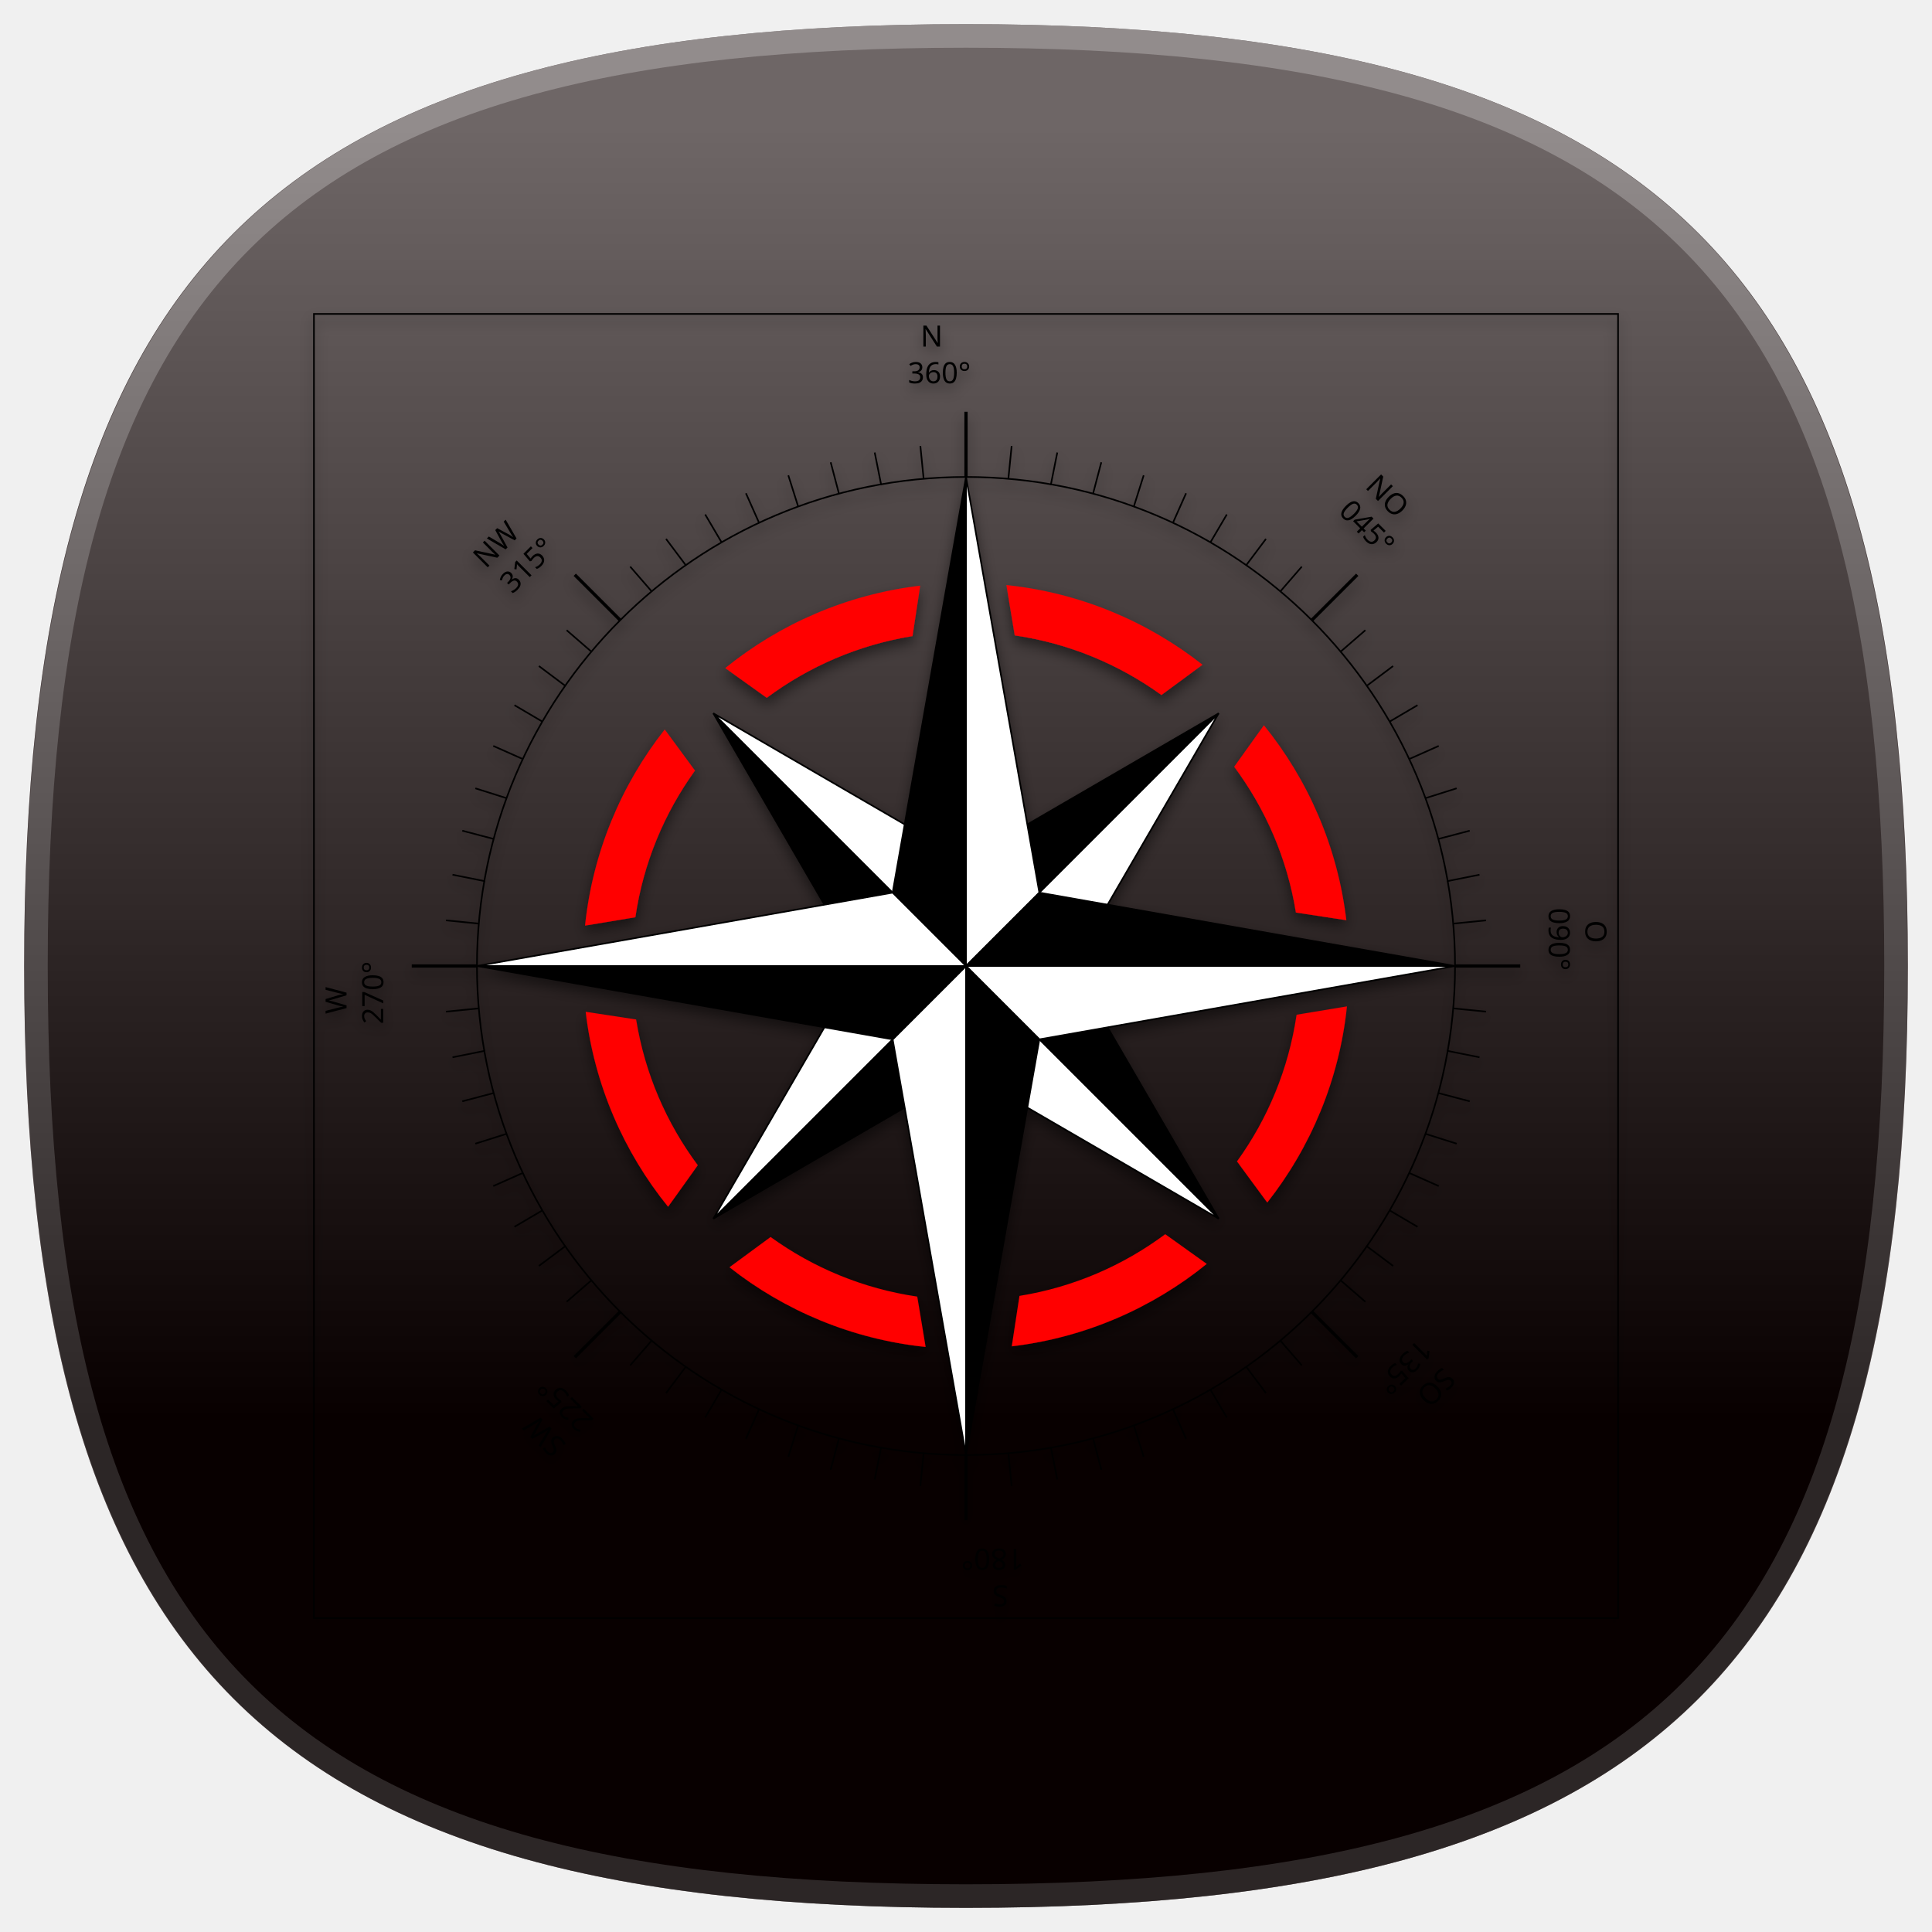
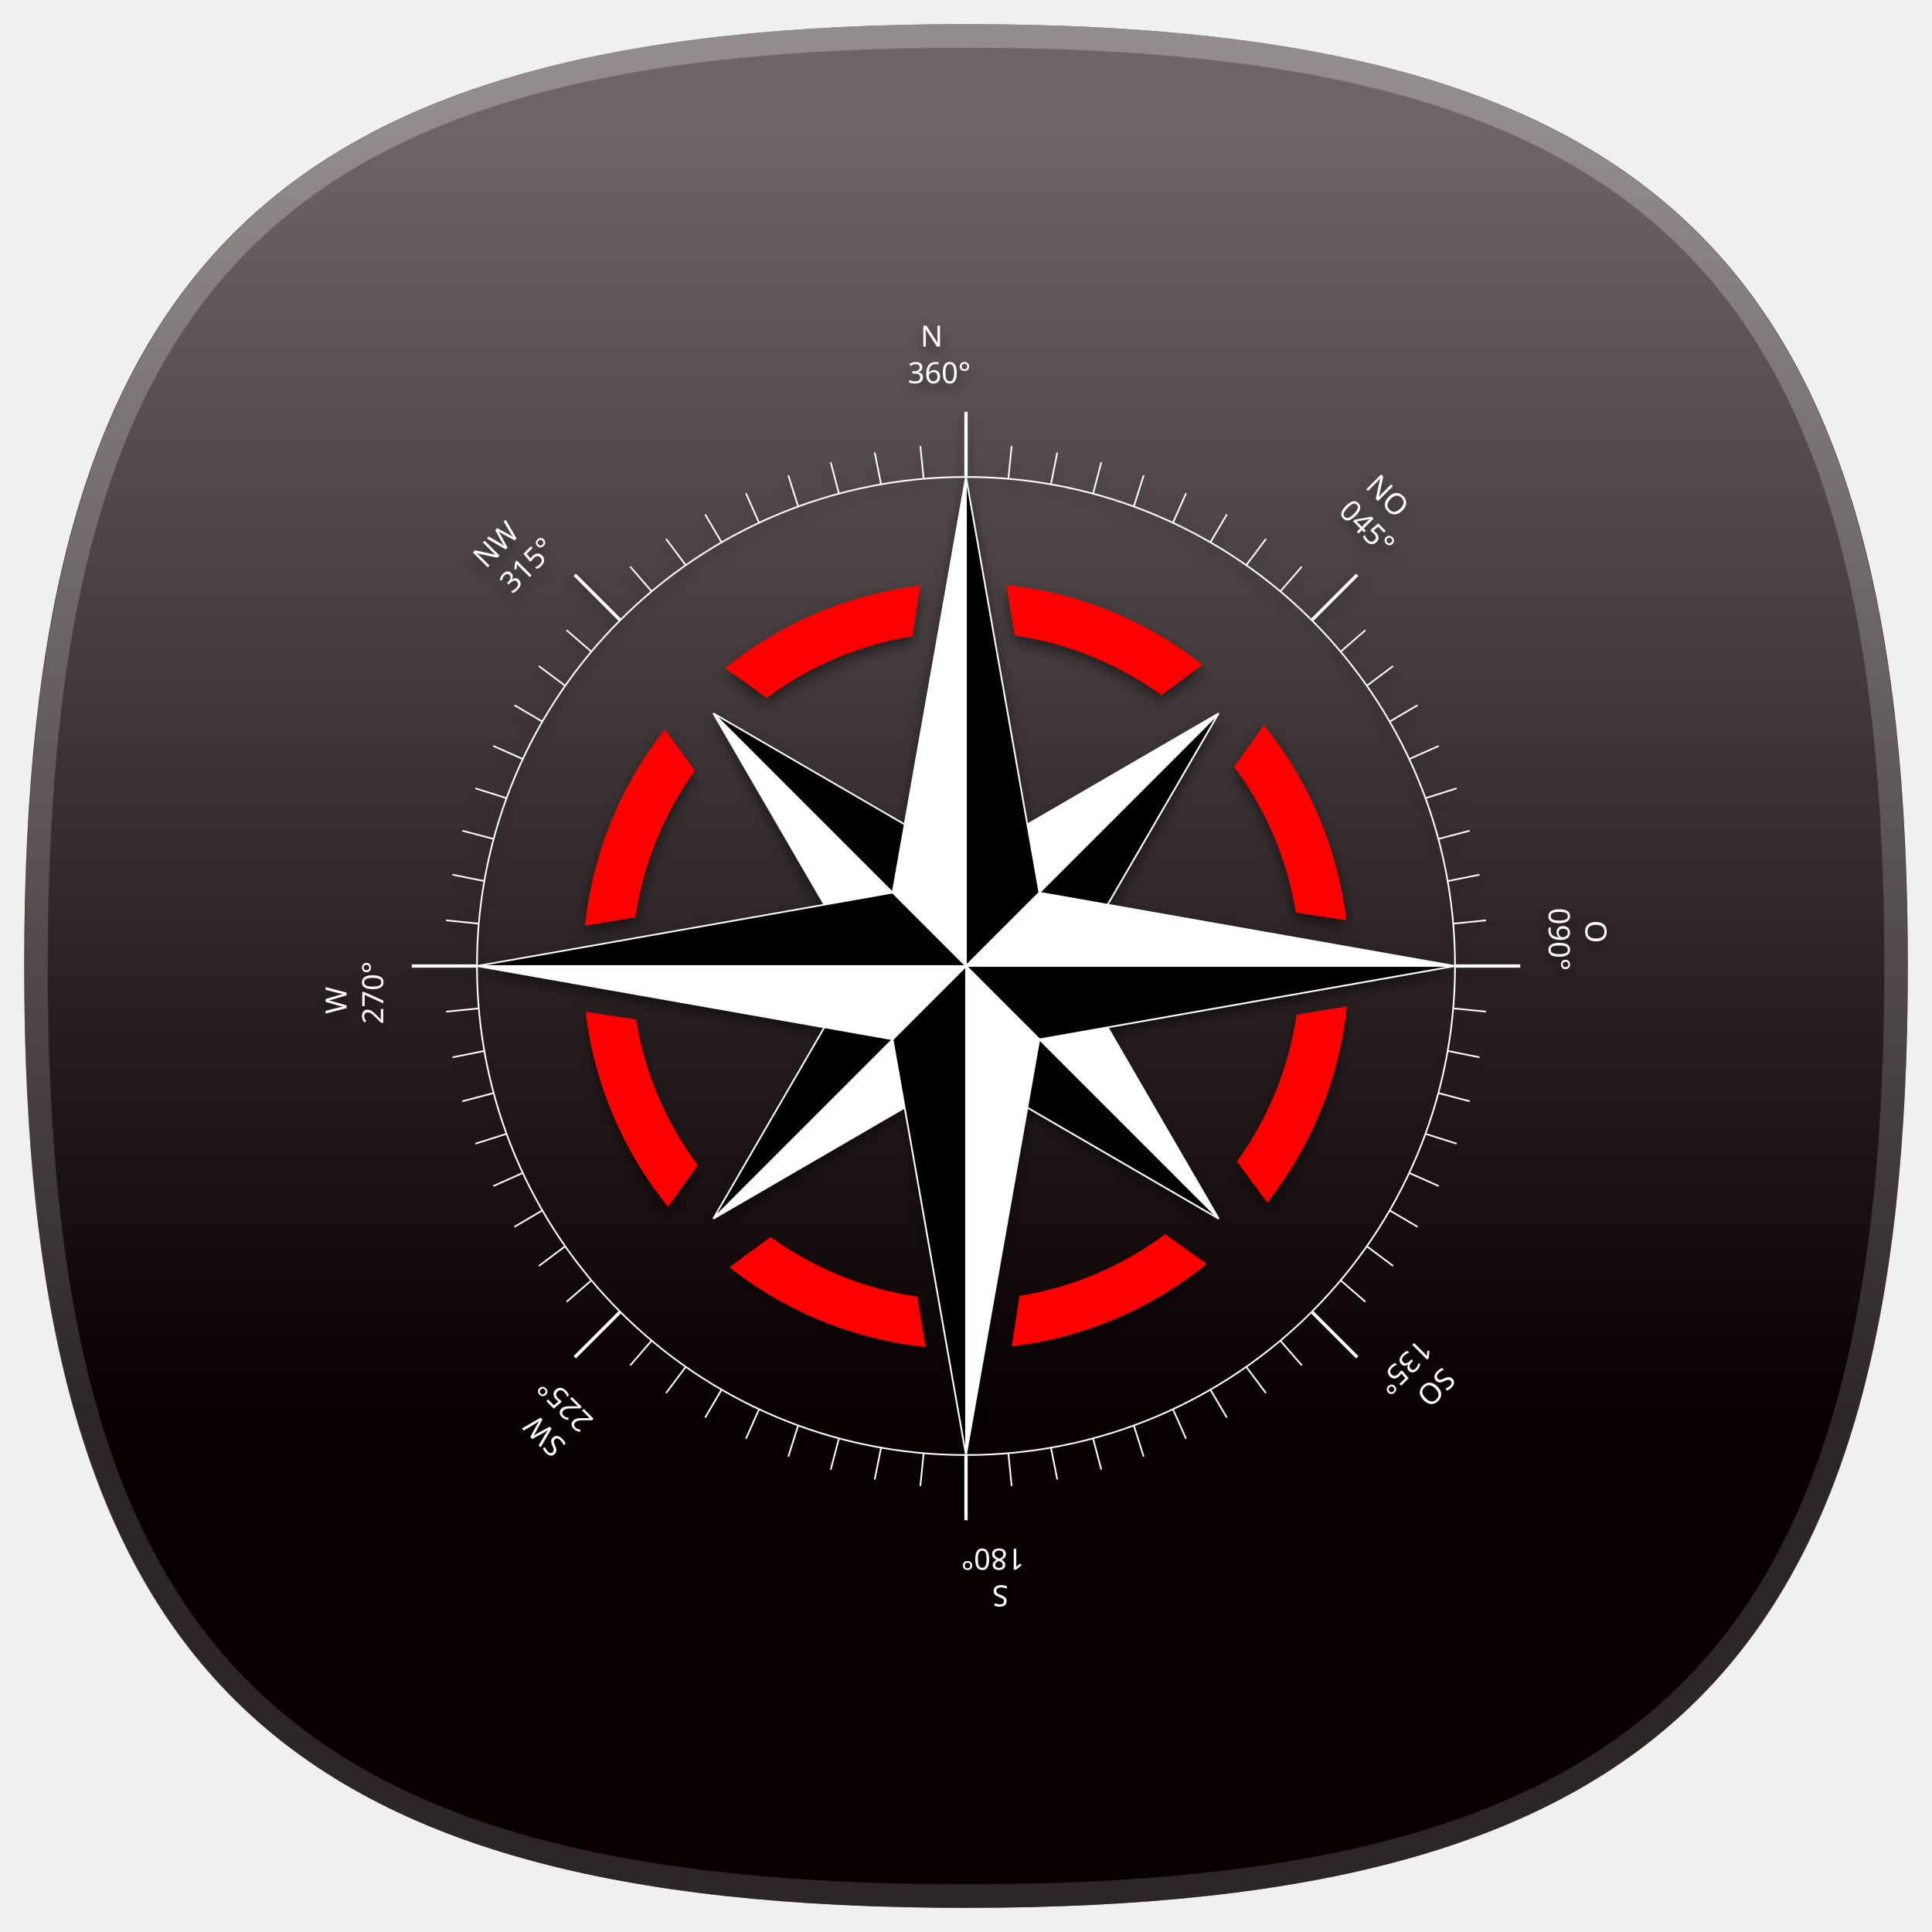
<svg xmlns="http://www.w3.org/2000/svg" version="1.1" height="80" width="80">
  <defs>
    <linearGradient id="hicg_overlay_grad" gradientUnits="userSpaceOnUse" x1="39.999" y1="5.182" x2="39.999" y2="58.802">
      <stop offset="0" style="stop-color:#FFFFFF" />
      <stop offset="1" style="stop-color:#000000" />
    </linearGradient>
    <filter id="hicg_drop_shadow">
      <feOffset in="SourceAlpha" dx="0" dy="4" />
      <feGaussianBlur stdDeviation="4" />
      <feColorMatrix type="matrix" values="1 0 0 0 0  0 1 0 0 0  0 0 1 0 0  0 0 0 0.5 0" result="shadow" />
      <feBlend in="SourceGraphic" in2="shadow" mode="normal" />
    </filter>
  </defs>
  <g>
    <path id="hicg_background" fill="#0e0000" d="M79,40c0,28.893-10.105,39-39,39S1,68.893,1,40C1,11.106,11.105,1,40,1S79,11.106,79,40z" />
    <path id="hicg_highlight" fill="#fff" opacity="0.25" d="M39.999,1C11.105,1,1,11.106,1,40c0,28.893,10.105,39,38.999,39   C68.896,79,79,68.893,79,40C79,11.106,68.896,1,39.999,1z M39.999,78.025C11.57,78.025,1.976,68.43,1.976,40   c0-28.429,9.595-38.024,38.023-38.024c28.43,0,38.024,9.596,38.024,38.024C78.023,68.43,68.429,78.025,39.999,78.025z" />
    <path id="hicg_overlay" opacity="0.4" fill="url(#hicg_overlay_grad)" d="M78.977,40c0,28.893-10.1,39-38.977,39S1.023,68.893,1.023,40c0-28.894,10.1-39,38.977-39S78.977,11.106,78.977,40z" />
  </g>
  <g transform="translate(13, 13) scale(0.0675)" filter="url(#hicg_drop_shadow)">
    <defs id="defs4" />
-     <g id="kreisebene">
-       <rect width="800" height="800" x="0" y="0" style="fill:none;stroke:#000000" id="rahmen" />
-       <path d="M 700 400 A 300 300 0 1 1  100,400 A 300 300 0 1 1  700 400 z" style="fill:none;stroke:#000000" id="kreis" />
-       <path d="M 612,188 L 640,160" style="fill:none;stroke:#000000;stroke-width:2" id="linie045" />
-       <path d="M 740,400 L 700,400" style="fill:none;stroke:#000000;stroke-width:2" id="linie090" />
-       <path d="M 612,612 L 640,640" style="fill:none;stroke:#000000;stroke-width:2" id="linie135" />
-       <path d="M 400,740 L 400,700" style="fill:none;stroke:#000000;stroke-width:2" id="linie180" />
-       <path d="M 188,612 L 160,640" style="fill:none;stroke:#000000;stroke-width:2" id="linie225" />
-       <path d="M 60,400 L 100,400" style="fill:none;stroke:#000000;stroke-width:2" id="linie270" />
-       <path d="M 188,188 L 160,160" style="fill:none;stroke:#000000;stroke-width:2" id="linie315" />
-       <path d="M 400,60 L 400,100" style="fill:none;stroke:#000000;stroke-width:2" id="linie360" />
-       <path d="M 426,101 L 428,81" style="fill:none;stroke:#000000;stroke-width:1;stroke-opacity:1" id="linie005" />
-       <path d="M 452,105 L 456,85" style="fill:none;stroke:#000000;stroke-width:1;stroke-opacity:1" id="linie010" />
-       <path d="M 478,110 L 483,91" style="fill:none;stroke:#000000;stroke-width:1;stroke-opacity:1" id="linie015" />
-       <path d="M 503,118 L 509,99" style="fill:none;stroke:#000000;stroke-width:1;stroke-opacity:1" id="linie020" />
-       <path d="M 527,128 L 535,110" style="fill:none;stroke:#000000;stroke-width:1;stroke-opacity:1" id="linie025" />
-       <path d="M 550,140 L 560,123" style="fill:none;stroke:#000000;stroke-width:1;stroke-opacity:1" id="linie030" />
-       <path d="M 572,154 L 584,138" style="fill:none;stroke:#000000;stroke-width:1;stroke-opacity:1" id="linie035" />
-       <path d="M 593,170 L 606,155" style="fill:none;stroke:#000000;stroke-width:1;stroke-opacity:1" id="linie040" />
-       <path d="M 630,207 L 645,194" style="fill:none;stroke:#000000;stroke-width:1;stroke-opacity:1" id="linie050" />
-       <path d="M 646,228 L 662,216" style="fill:none;stroke:#000000;stroke-width:1;stroke-opacity:1" id="linie055" />
-       <path d="M 660,250 L 677,240" style="fill:none;stroke:#000000;stroke-width:1;stroke-opacity:1" id="linie060" />
-       <path d="M 672,273 L 690,265" style="fill:none;stroke:#000000;stroke-width:1;stroke-opacity:1" id="linie065" />
-       <path d="M 682,297 L 701,291" style="fill:none;stroke:#000000;stroke-width:1;stroke-opacity:1" id="linie070" />
-       <path d="M 690,322 L 709,317" style="fill:none;stroke:#000000;stroke-width:1;stroke-opacity:1" id="linie075" />
-       <path d="M 695,348 L 715,344" style="fill:none;stroke:#000000;stroke-width:1;stroke-opacity:1" id="linie080" />
-       <path d="M 699,374 L 719,372" style="fill:none;stroke:#000000;stroke-width:1;stroke-opacity:1" id="linie085" />
-       <path d="M 699,426 L 719,428" style="fill:none;stroke:#000000;stroke-width:1;stroke-opacity:1" id="linie095" />
-       <path d="M 695,452 L 715,456" style="fill:none;stroke:#000000;stroke-width:1;stroke-opacity:1" id="linie100" />
-       <path d="M 690,478 L 709,483" style="fill:none;stroke:#000000;stroke-width:1;stroke-opacity:1" id="linie105" />
-       <path d="M 682,503 L 701,509" style="fill:none;stroke:#000000;stroke-width:1;stroke-opacity:1" id="linie110" />
-       <path d="M 672,527 L 690,535" style="fill:none;stroke:#000000;stroke-width:1;stroke-opacity:1" id="linie115" />
-       <path d="M 660,550 L 677,560" style="fill:none;stroke:#000000;stroke-width:1;stroke-opacity:1" id="linie120" />
-       <path d="M 646,572 L 662,584" style="fill:none;stroke:#000000;stroke-width:1;stroke-opacity:1" id="linie125" />
-       <path d="M 630,593 L 645,606" style="fill:none;stroke:#000000;stroke-width:1;stroke-opacity:1" id="linie130" />
-       <path d="M 593,630 L 606,645" style="fill:none;stroke:#000000;stroke-width:1;stroke-opacity:1" id="linie140" />
-       <path d="M 572,646 L 584,662" style="fill:none;stroke:#000000;stroke-width:1;stroke-opacity:1" id="linie145" />
-       <path d="M 550,660 L 560,677" style="fill:none;stroke:#000000;stroke-width:1;stroke-opacity:1" id="linie150" />
-       <path d="M 527,672 L 535,690" style="fill:none;stroke:#000000;stroke-width:1;stroke-opacity:1" id="linie155" />
-       <path d="M 503,682 L 509,701" style="fill:none;stroke:#000000;stroke-width:1;stroke-opacity:1" id="linie160" />
-       <path d="M 478,690 L 483,709" style="fill:none;stroke:#000000;stroke-width:1;stroke-opacity:1" id="linie165" />
-       <path d="M 452,695 L 456,715" style="fill:none;stroke:#000000;stroke-width:1;stroke-opacity:1" id="linie170" />
-       <path d="M 426,699 L 428,719" style="fill:none;stroke:#000000;stroke-width:1;stroke-opacity:1" id="linie175" />
-       <path d="M 374,699 L 372,719" style="fill:none;stroke:#000000;stroke-width:1;stroke-opacity:1" id="linie185" />
-       <path d="M 348,695 L 344,715" style="fill:none;stroke:#000000;stroke-width:1;stroke-opacity:1" id="linie190" />
-       <path d="M 322,690 L 317,709" style="fill:none;stroke:#000000;stroke-width:1;stroke-opacity:1" id="linie195" />
-       <path d="M 297,682 L 291,701" style="fill:none;stroke:#000000;stroke-width:1;stroke-opacity:1" id="linie200" />
-       <path d="M 273,672 L 265,690" style="fill:none;stroke:#000000;stroke-width:1;stroke-opacity:1" id="linie205" />
-       <path d="M 250,660 L 240,677" style="fill:none;stroke:#000000;stroke-width:1;stroke-opacity:1" id="linie210" />
-       <path d="M 228,646 L 216,662" style="fill:none;stroke:#000000;stroke-width:1;stroke-opacity:1" id="linie215" />
-       <path d="M 207,630 L 194,645" style="fill:none;stroke:#000000;stroke-width:1;stroke-opacity:1" id="linie220" />
-       <path d="M 170,593 L 155,606" style="fill:none;stroke:#000000;stroke-width:1;stroke-opacity:1" id="linie230" />
-       <path d="M 154,572 L 138,584" style="fill:none;stroke:#000000;stroke-width:1;stroke-opacity:1" id="linie235" />
-       <path d="M 140,550 L 123,560" style="fill:none;stroke:#000000;stroke-width:1;stroke-opacity:1" id="linie240" />
-       <path d="M 128,527 L 110,535" style="fill:none;stroke:#000000;stroke-width:1;stroke-opacity:1" id="linie245" />
-       <path d="M 118,503 L 99,509" style="fill:none;stroke:#000000;stroke-width:1;stroke-opacity:1" id="linie250" />
-       <path d="M 110,478 L 91,483" style="fill:none;stroke:#000000;stroke-width:1;stroke-opacity:1" id="linie255" />
-       <path d="M 105,452 L 85,456" style="fill:none;stroke:#000000;stroke-width:1;stroke-opacity:1" id="linie260" />
-       <path d="M 101,426 L 81,428" style="fill:none;stroke:#000000;stroke-width:1;stroke-opacity:1" id="linie265" />
-       <path d="M 101,374 L 81,372" style="fill:none;stroke:#000000;stroke-width:1;stroke-opacity:1" id="linie275" />
-       <path d="M 105,348 L 85,344" style="fill:none;stroke:#000000;stroke-width:1;stroke-opacity:1" id="linie280" />
-       <path d="M 110,322 L 91,317" style="fill:none;stroke:#000000;stroke-width:1;stroke-opacity:1" id="linie285" />
-       <path d="M 118,297 L 99,291" style="fill:none;stroke:#000000;stroke-width:1;stroke-opacity:1" id="linie290" />
-       <path d="M 128,273 L 110,265" style="fill:none;stroke:#000000;stroke-width:1;stroke-opacity:1" id="linie295" />
-       <path d="M 140,250 L 123,240" style="fill:none;stroke:#000000;stroke-width:1;stroke-opacity:1" id="linie300" />
-       <path d="M 154,228 L 138,216" style="fill:none;stroke:#000000;stroke-width:1;stroke-opacity:1" id="linie305" />
-       <path d="M 170,207 L 155,194" style="fill:none;stroke:#000000;stroke-width:1;stroke-opacity:1" id="linie310" />
-       <path d="M 207,170 L 194,155" style="fill:none;stroke:#000000;stroke-width:1;stroke-opacity:1" id="linie320" />
-       <path d="M 228,154 L 216,138" style="fill:none;stroke:#000000;stroke-width:1;stroke-opacity:1" id="linie325" />
-       <path d="M 250,140 L 240,123" style="fill:none;stroke:#000000;stroke-width:1;stroke-opacity:1" id="linie330" />
-       <path d="M 273,128 L 265,110" style="fill:none;stroke:#000000;stroke-width:1;stroke-opacity:1" id="linie335" />
-       <path d="M 297,118 L 291,99" style="fill:none;stroke:#000000;stroke-width:1;stroke-opacity:1" id="linie340" />
-       <path d="M 322,110 L 317,91" style="fill:none;stroke:#000000;stroke-width:1;stroke-opacity:1" id="linie345" />
-       <path d="M 348,105 L 344,85" style="fill:none;stroke:#000000;stroke-width:1;stroke-opacity:1" id="linie350" />
-       <path d="M 374,101 L 372,81" style="fill:none;stroke:#000000;stroke-width:1;stroke-opacity:1" id="linie355" />
-     </g>
+     <path id="kreis" style="fill:none;stroke:#ffffff" d="m 700,400 a 300,300 0 0 1 -600,0 300,300 0 1 1 600,0 z" />
+     <path id="linie045" style="fill:none;stroke:#ffffff;stroke-width:2" d="m 612,188 28,-28" />
+     <path id="linie090" style="fill:none;stroke:#ffffff;stroke-width:2" d="m 740,400 -40,0" />
+     <path id="linie135" style="fill:none;stroke:#ffffff;stroke-width:2" d="m 612,612 28,28" />
+     <path id="linie180" style="fill:none;stroke:#ffffff;stroke-width:2" d="m 400,740 0,-40" />
+     <path id="linie225" style="fill:none;stroke:#ffffff;stroke-width:2" d="m 188,612 -28,28" />
+     <path id="linie270" style="fill:none;stroke:#ffffff;stroke-width:2" d="m 60,400 40,0" />
+     <path id="linie315" style="fill:none;stroke:#ffffff;stroke-width:2" d="M 188,188 160,160" />
+     <path id="linie360" style="fill:none;stroke:#ffffff;stroke-width:2" d="m 400,60 0,40" />
+     <path id="linie005" style="fill:none;stroke:#ffffff;stroke-width:1;stroke-opacity:1" d="m 426,101 2,-20" />
+     <path id="linie010" style="fill:none;stroke:#ffffff;stroke-width:1;stroke-opacity:1" d="m 452,105 4,-20" />
+     <path id="linie015" style="fill:none;stroke:#ffffff;stroke-width:1;stroke-opacity:1" d="m 478,110 5,-19" />
+     <path id="linie020" style="fill:none;stroke:#ffffff;stroke-width:1;stroke-opacity:1" d="m 503,118 6,-19" />
+     <path id="linie025" style="fill:none;stroke:#ffffff;stroke-width:1;stroke-opacity:1" d="m 527,128 8,-18" />
+     <path id="linie030" style="fill:none;stroke:#ffffff;stroke-width:1;stroke-opacity:1" d="m 550,140 10,-17" />
+     <path id="linie035" style="fill:none;stroke:#ffffff;stroke-width:1;stroke-opacity:1" d="m 572,154 12,-16" />
+     <path id="linie040" style="fill:none;stroke:#ffffff;stroke-width:1;stroke-opacity:1" d="m 593,170 13,-15" />
+     <path id="linie050" style="fill:none;stroke:#ffffff;stroke-width:1;stroke-opacity:1" d="m 630,207 15,-13" />
+     <path id="linie055" style="fill:none;stroke:#ffffff;stroke-width:1;stroke-opacity:1" d="m 646,228 16,-12" />
+     <path id="linie060" style="fill:none;stroke:#ffffff;stroke-width:1;stroke-opacity:1" d="m 660,250 17,-10" />
+     <path id="linie065" style="fill:none;stroke:#ffffff;stroke-width:1;stroke-opacity:1" d="m 672,273 18,-8" />
+     <path id="linie070" style="fill:none;stroke:#ffffff;stroke-width:1;stroke-opacity:1" d="m 682,297 19,-6" />
+     <path id="linie075" style="fill:none;stroke:#ffffff;stroke-width:1;stroke-opacity:1" d="m 690,322 19,-5" />
+     <path id="linie080" style="fill:none;stroke:#ffffff;stroke-width:1;stroke-opacity:1" d="m 695,348 20,-4" />
+     <path id="linie085" style="fill:none;stroke:#ffffff;stroke-width:1;stroke-opacity:1" d="m 699,374 20,-2" />
+     <path id="linie095" style="fill:none;stroke:#ffffff;stroke-width:1;stroke-opacity:1" d="m 699,426 20,2" />
+     <path id="linie100" style="fill:none;stroke:#ffffff;stroke-width:1;stroke-opacity:1" d="m 695,452 20,4" />
+     <path id="linie105" style="fill:none;stroke:#ffffff;stroke-width:1;stroke-opacity:1" d="m 690,478 19,5" />
+     <path id="linie110" style="fill:none;stroke:#ffffff;stroke-width:1;stroke-opacity:1" d="m 682,503 19,6" />
+     <path id="linie115" style="fill:none;stroke:#ffffff;stroke-width:1;stroke-opacity:1" d="m 672,527 18,8" />
+     <path id="linie120" style="fill:none;stroke:#ffffff;stroke-width:1;stroke-opacity:1" d="m 660,550 17,10" />
+     <path id="linie125" style="fill:none;stroke:#ffffff;stroke-width:1;stroke-opacity:1" d="m 646,572 16,12" />
+     <path id="linie130" style="fill:none;stroke:#ffffff;stroke-width:1;stroke-opacity:1" d="m 630,593 15,13" />
+     <path id="linie140" style="fill:none;stroke:#ffffff;stroke-width:1;stroke-opacity:1" d="m 593,630 13,15" />
+     <path id="linie145" style="fill:none;stroke:#ffffff;stroke-width:1;stroke-opacity:1" d="m 572,646 12,16" />
+     <path id="linie150" style="fill:none;stroke:#ffffff;stroke-width:1;stroke-opacity:1" d="m 550,660 10,17" />
+     <path id="linie155" style="fill:none;stroke:#ffffff;stroke-width:1;stroke-opacity:1" d="m 527,672 8,18" />
+     <path id="linie160" style="fill:none;stroke:#ffffff;stroke-width:1;stroke-opacity:1" d="m 503,682 6,19" />
+     <path id="linie165" style="fill:none;stroke:#ffffff;stroke-width:1;stroke-opacity:1" d="m 478,690 5,19" />
+     <path id="linie170" style="fill:none;stroke:#ffffff;stroke-width:1;stroke-opacity:1" d="m 452,695 4,20" />
+     <path id="linie175" style="fill:none;stroke:#ffffff;stroke-width:1;stroke-opacity:1" d="m 426,699 2,20" />
+     <path id="linie185" style="fill:none;stroke:#ffffff;stroke-width:1;stroke-opacity:1" d="m 374,699 -2,20" />
+     <path id="linie190" style="fill:none;stroke:#ffffff;stroke-width:1;stroke-opacity:1" d="m 348,695 -4,20" />
+     <path id="linie195" style="fill:none;stroke:#ffffff;stroke-width:1;stroke-opacity:1" d="m 322,690 -5,19" />
+     <path id="linie200" style="fill:none;stroke:#ffffff;stroke-width:1;stroke-opacity:1" d="m 297,682 -6,19" />
+     <path id="linie205" style="fill:none;stroke:#ffffff;stroke-width:1;stroke-opacity:1" d="m 273,672 -8,18" />
+     <path id="linie210" style="fill:none;stroke:#ffffff;stroke-width:1;stroke-opacity:1" d="m 250,660 -10,17" />
+     <path id="linie215" style="fill:none;stroke:#ffffff;stroke-width:1;stroke-opacity:1" d="m 228,646 -12,16" />
+     <path id="linie220" style="fill:none;stroke:#ffffff;stroke-width:1;stroke-opacity:1" d="m 207,630 -13,15" />
+     <path id="linie230" style="fill:none;stroke:#ffffff;stroke-width:1;stroke-opacity:1" d="m 170,593 -15,13" />
+     <path id="linie235" style="fill:none;stroke:#ffffff;stroke-width:1;stroke-opacity:1" d="m 154,572 -16,12" />
+     <path id="linie240" style="fill:none;stroke:#ffffff;stroke-width:1;stroke-opacity:1" d="m 140,550 -17,10" />
+     <path id="linie245" style="fill:none;stroke:#ffffff;stroke-width:1;stroke-opacity:1" d="m 128,527 -18,8" />
+     <path id="linie250" style="fill:none;stroke:#ffffff;stroke-width:1;stroke-opacity:1" d="m 118,503 -19,6" />
+     <path id="linie255" style="fill:none;stroke:#ffffff;stroke-width:1;stroke-opacity:1" d="m 110,478 -19,5" />
+     <path id="linie260" style="fill:none;stroke:#ffffff;stroke-width:1;stroke-opacity:1" d="m 105,452 -20,4" />
+     <path id="linie265" style="fill:none;stroke:#ffffff;stroke-width:1;stroke-opacity:1" d="m 101,426 -20,2" />
+     <path id="linie275" style="fill:none;stroke:#ffffff;stroke-width:1;stroke-opacity:1" d="M 101,374 81,372" />
+     <path id="linie280" style="fill:none;stroke:#ffffff;stroke-width:1;stroke-opacity:1" d="M 105,348 85,344" />
+     <path id="linie285" style="fill:none;stroke:#ffffff;stroke-width:1;stroke-opacity:1" d="M 110,322 91,317" />
+     <path id="linie290" style="fill:none;stroke:#ffffff;stroke-width:1;stroke-opacity:1" d="M 118,297 99,291" />
+     <path id="linie295" style="fill:none;stroke:#ffffff;stroke-width:1;stroke-opacity:1" d="m 128,273 -18,-8" />
+     <path id="linie300" style="fill:none;stroke:#ffffff;stroke-width:1;stroke-opacity:1" d="M 140,250 123,240" />
+     <path id="linie305" style="fill:none;stroke:#ffffff;stroke-width:1;stroke-opacity:1" d="M 154,228 138,216" />
+     <path id="linie310" style="fill:none;stroke:#ffffff;stroke-width:1;stroke-opacity:1" d="M 170,207 155,194" />
+     <path id="linie320" style="fill:none;stroke:#ffffff;stroke-width:1;stroke-opacity:1" d="M 207,170 194,155" />
+     <path id="linie325" style="fill:none;stroke:#ffffff;stroke-width:1;stroke-opacity:1" d="M 228,154 216,138" />
+     <path id="linie330" style="fill:none;stroke:#ffffff;stroke-width:1;stroke-opacity:1" d="M 250,140 240,123" />
+     <path id="linie335" style="fill:none;stroke:#ffffff;stroke-width:1;stroke-opacity:1" d="m 273,128 -8,-18" />
+     <path id="linie340" style="fill:none;stroke:#ffffff;stroke-width:1;stroke-opacity:1" d="M 297,118 291,99" />
+     <path id="linie345" style="fill:none;stroke:#ffffff;stroke-width:1;stroke-opacity:1" d="M 322,110 317,91" />
+     <path id="linie350" style="fill:none;stroke:#ffffff;stroke-width:1;stroke-opacity:1" d="M 348,105 344,85" />
+     <path id="linie355" style="fill:none;stroke:#ffffff;stroke-width:1;stroke-opacity:1" d="M 374,101 372,81" />
    <g id="g2294">
-       <path d="M 400,400 L 400,335 L 555,245 L 400,400 z " style="fill:#000000;stroke:#000000;stroke-width:1" id="pfeil-rechtsoben-oben" />
-       <path d="M 400,400 L 465,400 L 555,245 L 400,400 z " style="fill:#ffffff;fill-rule:evenodd;stroke:#000000;stroke-width:1px;stroke-linecap:butt;stroke-linejoin:miter;stroke-opacity:1" id="pfeil-rechtsoben-rechts" />
-       <path d="M 400,400 L 465,400 L 555,555 L 400,400 z " style="fill:#000000;stroke:#000000;stroke-width:1" id="pfeil-rechtsunten-rechts" />
-       <path d="M 400,400 L 400,465 L 555,555 L 400,400 z " style="fill:#ffffff;stroke:#000000;stroke-width:1" id="pfeil-rechtsunten-unten" />
-       <path d="M 400,400 L 400,465 L 245,555 L 400,400 z " style="fill:#000000;stroke:#000000;stroke-width:1" id="pfeil-linksunten-unten" />
-       <path d="M 400,400 L 335,400 L 245,555 L 400,400 z " style="fill:#ffffff;stroke:#000000;stroke-width:1" id="pfeil-linksunten-links" />
-       <path d="M 400,400 L 335,400 L 245,245 L 400,400 z " style="fill:#000000;stroke:#000000;stroke-width:1" id="pfeil-linksoben-links" />
-       <path d="M 400,400 L 400,335 L 245,245 L 400,400 z " style="fill:#ffffff;stroke:#000000;stroke-width:1" id="pfeil-linksoben-oben" />
-       <path d="M 400,100 L 355,355 L 400,400 L 400,100 z " style="fill:#000000;stroke:#000000;stroke-width:1" id="pfeil-oben-links" />
-       <path d="M 400,100 L 445,355 L 400,400 L 400,100 z " style="fill:#ffffff;stroke:#000000;stroke-width:1" id="pfeil-oben-rechts" />
-       <path d="M 700,400 L 445,355 L 400,400 L 700,400 z " style="fill:#000000;stroke:#000000;stroke-width:1" id="pfeil-rechts-oben" />
-       <path d="M 700,400 L 445,445 L 400,400 L 700,400 z " style="fill:#ffffff;stroke:#000000;stroke-width:1" id="pfeil-rechts-unten" />
-       <path d="M 400,700 L 445,445 L 400,400 L 400,700 z " style="fill:#000000;stroke:#000000;stroke-width:1" id="pfeil-unten-rechts" />
-       <path d="M 400,700 L 355,445 L 400,400 L 400,700 z " style="fill:#ffffff;stroke:#000000;stroke-width:1" id="pfeil-unten-links" />
-       <path d="M 100,400 L 355,445 L 400,400 L 100,400 z " style="fill:#000000;stroke:#000000;stroke-width:1" id="pfeil-links-unten" />
-       <path d="M 100,400 L 355,355 L 400,400 L 100,400 z " style="fill:#ffffff;stroke:#000000;stroke-width:1" id="pfeil-links-oben" />
+       <path d="M 400,400 L 400,335 L 555,245 L 400,400 z " style="fill:#ffffff;stroke:#ffffff;stroke-width:1" id="pfeil-rechtsoben-oben" />
+       <path d="M 400,400 L 465,400 L 555,245 L 400,400 z " style="fill:#000000;fill-rule:evenodd;stroke:#ffffff;stroke-width:1px;stroke-linecap:butt;stroke-linejoin:miter;stroke-opacity:1" id="pfeil-rechtsoben-rechts" />
+       <path d="M 400,400 L 465,400 L 555,555 L 400,400 z " style="fill:#ffffff;stroke:#ffffff;stroke-width:1" id="pfeil-rechtsunten-rechts" />
+       <path d="M 400,400 L 400,465 L 555,555 L 400,400 z " style="fill:#000000;stroke:#ffffff;stroke-width:1" id="pfeil-rechtsunten-unten" />
+       <path d="M 400,400 L 400,465 L 245,555 L 400,400 z " style="fill:#ffffff;stroke:#ffffff;stroke-width:1" id="pfeil-linksunten-unten" />
+       <path d="M 400,400 L 335,400 L 245,555 L 400,400 z " style="fill:#000000;stroke:#ffffff;stroke-width:1" id="pfeil-linksunten-links" />
+       <path d="M 400,400 L 335,400 L 245,245 L 400,400 z " style="fill:#ffffff;stroke:#ffffff;stroke-width:1" id="pfeil-linksoben-links" />
+       <path d="M 400,400 L 400,335 L 245,245 L 400,400 z " style="fill:#000000;stroke:#ffffff;stroke-width:1" id="pfeil-linksoben-oben" />
+       <path d="M 400,100 L 355,355 L 400,400 L 400,100 z " style="fill:#ffffff;stroke:#ffffff;stroke-width:1" id="pfeil-oben-links" />
+       <path d="M 400,100 L 445,355 L 400,400 L 400,100 z " style="fill:#000000;stroke:#ffffff;stroke-width:1" id="pfeil-oben-rechts" />
+       <path d="M 700,400 L 445,355 L 400,400 L 700,400 z " style="fill:#ffffff;stroke:#ffffff;stroke-width:1" id="pfeil-rechts-oben" />
+       <path d="M 700,400 L 445,445 L 400,400 L 700,400 z " style="fill:#000000;stroke:#ffffff;stroke-width:1" id="pfeil-rechts-unten" />
+       <path d="M 400,700 L 445,445 L 400,400 L 400,700 z " style="fill:#ffffff;stroke:#ffffff;stroke-width:1" id="pfeil-unten-rechts" />
+       <path d="M 400,700 L 355,445 L 400,400 L 400,700 z " style="fill:#000000;stroke:#ffffff;stroke-width:1" id="pfeil-unten-links" />
+       <path d="M 100,400 L 355,445 L 400,400 L 100,400 z " style="fill:#ffffff;stroke:#ffffff;stroke-width:1" id="pfeil-links-unten" />
+       <path d="M 100,400 L 355,355 L 400,400 L 100,400 z " style="fill:#000000;stroke:#ffffff;stroke-width:1" id="pfeil-links-oben" />
    </g>
    <g id="rotekreisebene">
      <path d="M 424.781,166.312 L 429.906,197.188 C 463.156,202.053 493.808,214.916 519.875,233.75 L 545.094,215.188 C 511.24,188.568 469.909,171.047 424.781,166.312 z M 371.906,166.688 C 326.923,172.056 285.814,190.139 252.312,217.25 L 277.781,235.469 C 303.596,216.256 334.056,202.961 367.188,197.625 L 371.906,166.688 z M 582.75,252.312 L 564.531,277.781 C 583.744,303.596 597.039,334.056 602.375,367.188 L 633.312,371.906 C 627.944,326.923 609.861,285.814 582.75,252.312 z M 215.188,254.906 C 188.568,288.76 171.047,330.091 166.312,375.219 L 197.188,370.094 C 202.053,336.844 214.916,306.192 233.75,280.125 L 215.188,254.906 z M 633.688,424.781 L 602.812,429.906 C 597.947,463.156 585.084,493.808 566.25,519.875 L 584.812,545.094 C 611.432,511.24 628.953,469.909 633.688,424.781 z M 166.688,428.094 C 172.056,473.077 190.139,514.186 217.25,547.688 L 235.469,522.219 C 216.256,496.404 202.961,465.944 197.625,432.812 L 166.688,428.094 z M 522.219,564.531 C 496.404,583.744 465.944,597.039 432.812,602.375 L 428.094,633.312 C 473.077,627.944 514.186,609.861 547.688,582.75 L 522.219,564.531 z M 280.125,566.25 L 254.906,584.812 C 288.76,611.432 330.091,628.953 375.219,633.688 L 370.094,602.812 C 336.844,597.947 306.192,585.084 280.125,566.25 z " style="fill:#ff0000;fill-opacity:1;stroke:none;stroke-opacity:1" id="kreisinnen" />
    </g>
    <g id="beschriftungsebene">
-       <text x="0" y="0" transform="translate(400, 20)" style="font-size:18px;text-align:center;text-anchor:middle;fill:#000000;stroke:none;font-family:Sans" id="Text-Nord" xml:space="preserve">
+       <text x="0" y="0" transform="translate(400, 20)" style="font-size:18px;text-align:center;text-anchor:middle;fill:#ffffff;stroke:none;font-family:Sans" id="Text-Nord" xml:space="preserve">
        <tspan x="0" y="0" id="tspan2318">N</tspan>
        <tspan x="0" y="22.5" id="tspan2320">360°</tspan>
      </text>
-       <text x="0" y="0" transform="matrix(0.707107, 0.707107, -0.707107, 0.707107, 669, 131)" style="font-size:18px;text-align:center;text-anchor:middle;fill:#000000;stroke:none;font-family:Sans" id="Text-Nordost" xml:space="preserve">
+       <text x="0" y="0" transform="matrix(0.707107, 0.707107, -0.707107, 0.707107, 669, 131)" style="font-size:18px;text-align:center;text-anchor:middle;fill:#ffffff;stroke:none;font-family:Sans" id="Text-Nordost" xml:space="preserve">
        <tspan x="0" y="0" id="tspan2327">NO</tspan>
        <tspan x="0" y="22.5" id="tspan2329">045°</tspan>
      </text>
-       <text x="0" y="0" transform="matrix(0, 1, -1, 0, 780, 400)" style="font-size:18px;text-align:center;text-anchor:middle;fill:#000000;stroke:none;font-family:Sans" id="Text-Ost" xml:space="preserve">
+       <text x="0" y="0" transform="matrix(0, 1, -1, 0, 780, 400)" style="font-size:18px;text-align:center;text-anchor:middle;fill:#ffffff;stroke:none;font-family:Sans" id="Text-Ost" xml:space="preserve">
        <tspan x="0" y="0" id="tspan3204">O</tspan>
        <tspan x="0" y="22.5" id="tspan3206">090°</tspan>
      </text>
-       <text x="0" y="0" transform="matrix(-0.707107, 0.707107, -0.707107, -0.707107, 669, 669)" style="font-size:18px;text-align:center;text-anchor:middle;fill:#000000;stroke:none;font-family:Sans" id="Text-Südost" xml:space="preserve">
+       <text x="0" y="0" transform="matrix(-0.707107, 0.707107, -0.707107, -0.707107, 669, 669)" style="font-size:18px;text-align:center;text-anchor:middle;fill:#ffffff;stroke:none;font-family:Sans" id="Text-Südost" xml:space="preserve">
        <tspan x="0" y="0" id="tspan3218">SO</tspan>
        <tspan x="0" y="22.5" id="tspan3220">135°</tspan>
      </text>
-       <text x="0" y="0" transform="matrix(-1, 0, 0, -1, 400, 780)" style="font-size:18px;text-align:center;text-anchor:middle;fill:#000000;stroke:none;font-family:Sans" id="Text-Süd" xml:space="preserve">
+       <text x="0" y="0" transform="matrix(-1, 0, 0, -1, 400, 780)" style="font-size:18px;text-align:center;text-anchor:middle;fill:#ffffff;stroke:none;font-family:Sans" id="Text-Süd" xml:space="preserve">
        <tspan x="0" y="0" id="tspan3212">S</tspan>
        <tspan x="0" y="22.5" id="tspan3214">180°</tspan>
      </text>
-       <text x="0" y="0" transform="matrix(-0.707107, -0.707107, 0.707107, -0.707107, 131, 669)" style="font-size:18px;text-align:center;text-anchor:middle;fill:#000000;stroke:none;font-family:Sans" id="Text-Südwest" xml:space="preserve">
+       <text x="0" y="0" transform="matrix(-0.707107, -0.707107, 0.707107, -0.707107, 131, 669)" style="font-size:18px;text-align:center;text-anchor:middle;fill:#ffffff;stroke:none;font-family:Sans" id="Text-Südwest" xml:space="preserve">
        <tspan x="0" y="0" id="tspan3224">SW</tspan>
        <tspan x="0" y="22.5" id="tspan3226">225°</tspan>
      </text>
-       <text x="0" y="0" transform="matrix(0, -1, 1, 0, 20, 400)" style="font-size:18px;text-align:center;text-anchor:middle;fill:#000000;stroke:none;font-family:Sans" id="Test-West" xml:space="preserve">
+       <text x="0" y="0" transform="matrix(0, -1, 1, 0, 20, 400)" style="font-size:18px;text-align:center;text-anchor:middle;fill:#ffffff;stroke:none;font-family:Sans" id="Test-West" xml:space="preserve">
        <tspan x="0" y="0" id="tspan3230">W</tspan>
        <tspan x="0" y="22.5" id="tspan3232">270°</tspan>
      </text>
-       <text x="0" y="0" transform="matrix(0.707107, -0.707107, 0.707107, 0.707107, 131, 131)" style="font-size:18px;text-align:center;text-anchor:middle;fill:#000000;stroke:none;font-family:Sans" id="Text-Nordwest" xml:space="preserve">
+       <text x="0" y="0" transform="matrix(0.707107, -0.707107, 0.707107, 0.707107, 131, 131)" style="font-size:18px;text-align:center;text-anchor:middle;fill:#ffffff;stroke:none;font-family:Sans" id="Text-Nordwest" xml:space="preserve">
        <tspan x="0" y="0" id="tspan3236">NW</tspan>
        <tspan x="0" y="22.5" id="tspan3238">315°</tspan>
      </text>
    </g>
  </g>
</svg>
